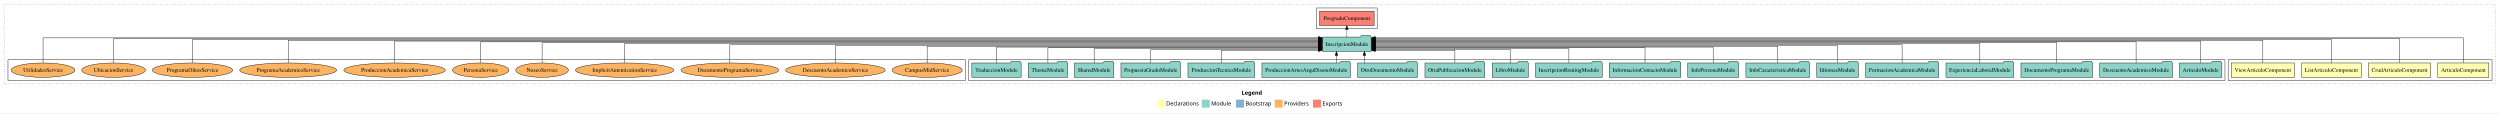
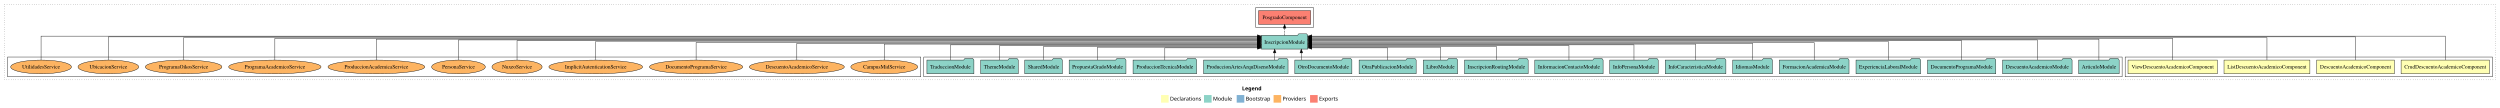
- <svg xmlns="http://www.w3.org/2000/svg" width="6272pt" height="284pt" viewBox="0.00 0.00 6272.00 284.00">
+ <svg xmlns="http://www.w3.org/2000/svg" width="6576pt" height="284pt" viewBox="0.00 0.00 6576.00 284.00">
  <g id="graph0" class="graph" transform="scale(1 1) rotate(0) translate(4 280)">
-     <polygon fill="#ffffff" stroke="transparent" points="-4,4 -4,-280 6268,-280 6268,4 -4,4" />
-     <text text-anchor="start" x="3111.009" y="-42.4" font-family="sans-serif" font-weight="bold" font-size="14.00" fill="#000000">Legend</text>
-     <polygon fill="#ffffb3" stroke="transparent" points="2898,-10 2898,-30 2918,-30 2918,-10 2898,-10" />
-     <text text-anchor="start" x="2921.629" y="-15.4" font-family="sans-serif" font-size="14.00" fill="#000000">  Declarations</text>
-     <polygon fill="#8dd3c7" stroke="transparent" points="3011,-10 3011,-30 3031,-30 3031,-10 3011,-10" />
-     <text text-anchor="start" x="3034.725" y="-15.4" font-family="sans-serif" font-size="14.00" fill="#000000">  Module</text>
-     <polygon fill="#80b1d3" stroke="transparent" points="3097,-10 3097,-30 3117,-30 3117,-10 3097,-10" />
-     <text text-anchor="start" x="3120.781" y="-15.4" font-family="sans-serif" font-size="14.00" fill="#000000">  Bootstrap</text>
-     <polygon fill="#fdb462" stroke="transparent" points="3194,-10 3194,-30 3214,-30 3214,-10 3194,-10" />
-     <text text-anchor="start" x="3217.673" y="-15.4" font-family="sans-serif" font-size="14.00" fill="#000000">  Providers</text>
-     <polygon fill="#fb8072" stroke="transparent" points="3290,-10 3290,-30 3310,-30 3310,-10 3290,-10" />
-     <text text-anchor="start" x="3313.726" y="-15.4" font-family="sans-serif" font-size="14.00" fill="#000000">  Exports</text>
+     <polygon fill="#ffffff" stroke="transparent" points="-4,4 -4,-280 6572,-280 6572,4 -4,4" />
+     <text text-anchor="start" x="3263.009" y="-42.4" font-family="sans-serif" font-weight="bold" font-size="14.00" fill="#000000">Legend</text>
+     <polygon fill="#ffffb3" stroke="transparent" points="3050,-10 3050,-30 3070,-30 3070,-10 3050,-10" />
+     <text text-anchor="start" x="3073.629" y="-15.4" font-family="sans-serif" font-size="14.00" fill="#000000">  Declarations</text>
+     <polygon fill="#8dd3c7" stroke="transparent" points="3163,-10 3163,-30 3183,-30 3183,-10 3163,-10" />
+     <text text-anchor="start" x="3186.725" y="-15.4" font-family="sans-serif" font-size="14.00" fill="#000000">  Module</text>
+     <polygon fill="#80b1d3" stroke="transparent" points="3249,-10 3249,-30 3269,-30 3269,-10 3249,-10" />
+     <text text-anchor="start" x="3272.781" y="-15.4" font-family="sans-serif" font-size="14.00" fill="#000000">  Bootstrap</text>
+     <polygon fill="#fdb462" stroke="transparent" points="3346,-10 3346,-30 3366,-30 3366,-10 3346,-10" />
+     <text text-anchor="start" x="3369.673" y="-15.4" font-family="sans-serif" font-size="14.00" fill="#000000">  Providers</text>
+     <polygon fill="#fb8072" stroke="transparent" points="3442,-10 3442,-30 3462,-30 3462,-10 3442,-10" />
+     <text text-anchor="start" x="3465.726" y="-15.4" font-family="sans-serif" font-size="14.00" fill="#000000">  Exports</text>
    <g id="clust1" class="cluster">
-       <polygon fill="none" stroke="#000000" stroke-dasharray="1,5" points="8,-70 8,-268 6256,-268 6256,-70 8,-70" />
+       <polygon fill="none" stroke="#000000" stroke-dasharray="1,5" points="8,-70 8,-268 6560,-268 6560,-70 8,-70" />
    </g>
    <g id="clust2" class="cluster">
-       <polygon fill="none" stroke="#000000" points="5586,-78 5586,-130 6248,-130 6248,-78 5586,-78" />
+       <polygon fill="none" stroke="#000000" points="5586,-78 5586,-130 6552,-130 6552,-78 5586,-78" />
    </g>
    <g id="clust7" class="cluster">
      <polygon fill="none" stroke="#000000" points="2426,-78 2426,-130 5578,-130 5578,-78 2426,-78" />
    </g>
    <g id="clust8" class="cluster">
      <polygon fill="none" stroke="#000000" points="3299,-208 3299,-260 3451,-260 3451,-208 3299,-208" />
    </g>
    <g id="clust10" class="cluster">
      <polygon fill="none" stroke="#000000" points="16,-78 16,-130 2418,-130 2418,-78 16,-78" />
    </g>
    <g id="node1" class="node">
-       <polygon fill="#ffffb3" stroke="#000000" points="6239.986,-122 6112.014,-122 6112.014,-86 6239.986,-86 6239.986,-122" />
-       <text text-anchor="middle" x="6176" y="-99.8" font-family="Times,serif" font-size="14.00" fill="#000000">ArticuloComponent</text>
+       <polygon fill="#ffffb3" stroke="#000000" points="6544.162,-122 6311.838,-122 6311.838,-86 6544.162,-86 6544.162,-122" />
+       <text text-anchor="middle" x="6428" y="-99.8" font-family="Times,serif" font-size="14.00" fill="#000000">CrudDescuentoAcademicoComponent</text>
    </g>
    <g id="node5" class="node">
      <polygon fill="#8dd3c7" stroke="#000000" points="3436.027,-187 3433.027,-191 3412.027,-191 3409.027,-187 3313.973,-187 3313.973,-151 3436.027,-151 3436.027,-187" />
      <text text-anchor="middle" x="3375" y="-164.8" font-family="Times,serif" font-size="14.00" fill="#000000">InscripcionModule</text>
    </g>
    <g id="edge1" class="edge">
-       <path fill="none" stroke="#000000" d="M6176,-122.38C6176,-146.279 6176,-185 6176,-185 6176,-185 3446.108,-185 3446.108,-185" />
-       <polygon fill="#000000" stroke="#000000" points="3446.108,-181.5 3436.108,-185 3446.108,-188.5 3446.108,-181.5" />
+       <path fill="none" stroke="#000000" d="M6428,-122.38C6428,-146.279 6428,-185 6428,-185 6428,-185 3446.329,-185 3446.329,-185" />
+       <polygon fill="#000000" stroke="#000000" points="3446.329,-181.5 3436.329,-185 3446.329,-188.5 3446.329,-181.5" />
    </g>
    <g id="node2" class="node">
-       <polygon fill="#ffffb3" stroke="#000000" points="6093.983,-122 5938.017,-122 5938.017,-86 6093.983,-86 6093.983,-122" />
-       <text text-anchor="middle" x="6016" y="-99.8" font-family="Times,serif" font-size="14.00" fill="#000000">CrudArticuloComponent</text>
+       <polygon fill="#ffffb3" stroke="#000000" points="6294.164,-122 6089.836,-122 6089.836,-86 6294.164,-86 6294.164,-122" />
+       <text text-anchor="middle" x="6192" y="-99.8" font-family="Times,serif" font-size="14.00" fill="#000000">DescuentoAcademicoComponent</text>
    </g>
    <g id="edge2" class="edge">
-       <path fill="none" stroke="#000000" d="M6016,-122.323C6016,-145.66 6016,-183 6016,-183 6016,-183 3446.076,-183 3446.076,-183" />
-       <polygon fill="#000000" stroke="#000000" points="3446.076,-179.5 3436.076,-183 3446.076,-186.5 3446.076,-179.5" />
+       <path fill="none" stroke="#000000" d="M6192,-122.323C6192,-145.66 6192,-183 6192,-183 6192,-183 3446.126,-183 3446.126,-183" />
+       <polygon fill="#000000" stroke="#000000" points="3446.126,-179.5 3436.126,-183 3446.126,-186.5 3446.126,-179.5" />
    </g>
    <g id="node3" class="node">
-       <polygon fill="#ffffb3" stroke="#000000" points="5919.765,-122 5770.235,-122 5770.235,-86 5919.765,-86 5919.765,-122" />
-       <text text-anchor="middle" x="5845" y="-99.8" font-family="Times,serif" font-size="14.00" fill="#000000">ListArticuloComponent</text>
+       <polygon fill="#ffffb3" stroke="#000000" points="6071.943,-122 5846.057,-122 5846.057,-86 6071.943,-86 6071.943,-122" />
+       <text text-anchor="middle" x="5959" y="-99.8" font-family="Times,serif" font-size="14.00" fill="#000000">ListDescuentoAcademicoComponent</text>
    </g>
    <g id="edge3" class="edge">
-       <path fill="none" stroke="#000000" d="M5845,-122.248C5845,-145.018 5845,-181 5845,-181 5845,-181 3446.057,-181 3446.057,-181" />
-       <polygon fill="#000000" stroke="#000000" points="3446.057,-177.5 3436.057,-181 3446.057,-184.5 3446.057,-177.5" />
+       <path fill="none" stroke="#000000" d="M5959,-122.248C5959,-145.018 5959,-181 5959,-181 5959,-181 3446.326,-181 3446.326,-181" />
+       <polygon fill="#000000" stroke="#000000" points="3446.326,-177.5 3436.326,-181 3446.326,-184.5 3446.326,-177.5" />
    </g>
    <g id="node4" class="node">
-       <polygon fill="#ffffb3" stroke="#000000" points="5752.305,-122 5593.695,-122 5593.695,-86 5752.305,-86 5752.305,-122" />
-       <text text-anchor="middle" x="5673" y="-99.8" font-family="Times,serif" font-size="14.00" fill="#000000">ViewArticuloComponent</text>
+       <polygon fill="#ffffb3" stroke="#000000" points="5828.483,-122 5593.517,-122 5593.517,-86 5828.483,-86 5828.483,-122" />
+       <text text-anchor="middle" x="5711" y="-99.8" font-family="Times,serif" font-size="14.00" fill="#000000">ViewDescuentoAcademicoComponent</text>
    </g>
    <g id="edge4" class="edge">
-       <path fill="none" stroke="#000000" d="M5673,-122.155C5673,-144.352 5673,-179 5673,-179 5673,-179 3446.17,-179 3446.17,-179" />
-       <polygon fill="#000000" stroke="#000000" points="3446.17,-175.5 3436.17,-179 3446.17,-182.5 3446.17,-175.5" />
+       <path fill="none" stroke="#000000" d="M5711,-122.155C5711,-144.352 5711,-179 5711,-179 5711,-179 3446.282,-179 3446.282,-179" />
+       <polygon fill="#000000" stroke="#000000" points="3446.282,-175.5 3436.282,-179 3446.282,-182.5 3446.282,-175.5" />
    </g>
    <g id="node25" class="node">
      <polygon fill="#fb8072" stroke="#000000" points="3443.435,-252 3306.565,-252 3306.565,-216 3443.435,-216 3443.435,-252" />
      <text text-anchor="middle" x="3375" y="-229.8" font-family="Times,serif" font-size="14.00" fill="#000000">PosgradoComponent </text>
    </g>
    <g id="edge24" class="edge">
      <path fill="none" stroke="#000000" stroke-dasharray="5,2" d="M3375,-187.106C3375,-187.106 3375,-205.991 3375,-205.991" />
      <polygon fill="#000000" stroke="#000000" points="3371.5,-205.991 3375,-215.991 3378.5,-205.991 3371.5,-205.991" />
    </g>
    <g id="node6" class="node">
      <polygon fill="#8dd3c7" stroke="#000000" points="5570.204,-122 5567.204,-126 5546.204,-126 5543.204,-122 5463.796,-122 5463.796,-86 5570.204,-86 5570.204,-122" />
      <text text-anchor="middle" x="5517" y="-99.8" font-family="Times,serif" font-size="14.00" fill="#000000">ArticuloModule</text>
    </g>
    <g id="edge5" class="edge">
      <path fill="none" stroke="#000000" d="M5517,-122.045C5517,-143.662 5517,-177 5517,-177 5517,-177 3446.224,-177 3446.224,-177" />
      <polygon fill="#000000" stroke="#000000" points="3446.224,-173.5 3436.224,-177 3446.224,-180.5 3446.224,-173.5" />
    </g>
    <g id="node7" class="node">
      <polygon fill="#8dd3c7" stroke="#000000" points="5446.382,-122 5443.382,-126 5422.382,-126 5419.382,-122 5263.618,-122 5263.618,-86 5446.382,-86 5446.382,-122" />
      <text text-anchor="middle" x="5355" y="-99.8" font-family="Times,serif" font-size="14.00" fill="#000000">DescuentoAcademicoModule</text>
    </g>
    <g id="edge6" class="edge">
      <path fill="none" stroke="#000000" d="M5355,-122.284C5355,-143.321 5355,-175 5355,-175 5355,-175 3446.155,-175 3446.155,-175" />
      <polygon fill="#000000" stroke="#000000" points="3446.155,-171.5 3436.155,-175 3446.155,-178.5 3446.155,-171.5" />
    </g>
    <g id="node8" class="node">
      <polygon fill="#8dd3c7" stroke="#000000" points="5245.791,-122 5242.791,-126 5221.791,-126 5218.791,-122 5066.209,-122 5066.209,-86 5245.791,-86 5245.791,-122" />
      <text text-anchor="middle" x="5156" y="-99.8" font-family="Times,serif" font-size="14.00" fill="#000000">DocumentoProgramaModule</text>
    </g>
    <g id="edge7" class="edge">
      <path fill="none" stroke="#000000" d="M5156,-122.129C5156,-142.572 5156,-173 5156,-173 5156,-173 3446.048,-173 3446.048,-173" />
      <polygon fill="#000000" stroke="#000000" points="3446.048,-169.5 3436.048,-173 3446.048,-176.5 3446.048,-169.5" />
    </g>
    <g id="node9" class="node">
      <polygon fill="#8dd3c7" stroke="#000000" points="5047.936,-122 5044.936,-126 5023.936,-126 5020.936,-122 4878.064,-122 4878.064,-86 5047.936,-86 5047.936,-122" />
      <text text-anchor="middle" x="4963" y="-99.8" font-family="Times,serif" font-size="14.00" fill="#000000">ExperienciaLaboralModule</text>
    </g>
    <g id="edge8" class="edge">
      <path fill="none" stroke="#000000" d="M4963,-122.308C4963,-142.145 4963,-171 4963,-171 4963,-171 3446.278,-171 3446.278,-171" />
      <polygon fill="#000000" stroke="#000000" points="3446.278,-167.5 3436.278,-171 3446.278,-174.5 3446.278,-167.5" />
    </g>
    <g id="node10" class="node">
      <polygon fill="#8dd3c7" stroke="#000000" points="4859.664,-122 4856.664,-126 4835.664,-126 4832.664,-122 4676.336,-122 4676.336,-86 4859.664,-86 4859.664,-122" />
      <text text-anchor="middle" x="4768" y="-99.8" font-family="Times,serif" font-size="14.00" fill="#000000">FormacionAcademicaModule</text>
    </g>
    <g id="edge9" class="edge">
      <path fill="none" stroke="#000000" d="M4768,-122.169C4768,-141.09 4768,-168 4768,-168 4768,-168 3446.201,-168 3446.201,-168" />
      <polygon fill="#000000" stroke="#000000" points="3446.201,-164.5 3436.201,-168 3446.201,-171.5 3446.201,-164.5" />
    </g>
    <g id="node11" class="node">
      <polygon fill="#8dd3c7" stroke="#000000" points="4658.151,-122 4655.151,-126 4634.151,-126 4631.151,-122 4553.849,-122 4553.849,-86 4658.151,-86 4658.151,-122" />
      <text text-anchor="middle" x="4606" y="-99.8" font-family="Times,serif" font-size="14.00" fill="#000000">IdiomasModule</text>
    </g>
    <g id="edge10" class="edge">
      <path fill="none" stroke="#000000" d="M4606,-122.267C4606,-140.555 4606,-166 4606,-166 4606,-166 3446.046,-166 3446.046,-166" />
      <polygon fill="#000000" stroke="#000000" points="3446.046,-162.5 3436.046,-166 3446.045,-169.5 3446.046,-162.5" />
    </g>
    <g id="node12" class="node">
      <polygon fill="#8dd3c7" stroke="#000000" points="4535.824,-122 4532.824,-126 4511.824,-126 4508.824,-122 4376.176,-122 4376.176,-86 4535.824,-86 4535.824,-122" />
      <text text-anchor="middle" x="4456" y="-99.8" font-family="Times,serif" font-size="14.00" fill="#000000">InfoCaracteristicaModule</text>
    </g>
    <g id="edge11" class="edge">
      <path fill="none" stroke="#000000" d="M4456,-122.002C4456,-139.675 4456,-164 4456,-164 4456,-164 3446.216,-164 3446.216,-164" />
      <polygon fill="#000000" stroke="#000000" points="3446.217,-160.5 3436.216,-164 3446.216,-167.5 3446.217,-160.5" />
    </g>
    <g id="node13" class="node">
      <polygon fill="#8dd3c7" stroke="#000000" points="4357.688,-122 4354.688,-126 4333.688,-126 4330.688,-122 4230.312,-122 4230.312,-86 4357.688,-86 4357.688,-122" />
      <text text-anchor="middle" x="4294" y="-99.8" font-family="Times,serif" font-size="14.00" fill="#000000">InfoPersonaModule</text>
    </g>
    <g id="edge12" class="edge">
      <path fill="none" stroke="#000000" d="M4294,-122.034C4294,-139.06 4294,-162 4294,-162 4294,-162 3446.367,-162 3446.367,-162" />
      <polygon fill="#000000" stroke="#000000" points="3446.367,-158.5 3436.367,-162 3446.367,-165.5 3446.367,-158.5" />
    </g>
    <g id="node14" class="node">
      <polygon fill="#8dd3c7" stroke="#000000" points="4212.789,-122 4209.789,-126 4188.789,-126 4185.789,-122 4033.211,-122 4033.211,-86 4212.789,-86 4212.789,-122" />
      <text text-anchor="middle" x="4123" y="-99.8" font-family="Times,serif" font-size="14.00" fill="#000000">InformacionContactoModule</text>
    </g>
    <g id="edge13" class="edge">
      <path fill="none" stroke="#000000" d="M4123,-122.027C4123,-138.398 4123,-160 4123,-160 4123,-160 3446.212,-160 3446.212,-160" />
      <polygon fill="#000000" stroke="#000000" points="3446.212,-156.5 3436.212,-160 3446.212,-163.5 3446.212,-156.5" />
    </g>
    <g id="node15" class="node">
      <polygon fill="#8dd3c7" stroke="#000000" points="4015.644,-122 4012.644,-126 3991.644,-126 3988.644,-122 3848.356,-122 3848.356,-86 4015.644,-86 4015.644,-122" />
      <text text-anchor="middle" x="3932" y="-99.8" font-family="Times,serif" font-size="14.00" fill="#000000">InscripcionRoutingModule</text>
    </g>
    <g id="edge14" class="edge">
      <path fill="none" stroke="#000000" d="M3932,-122.282C3932,-137.948 3932,-158 3932,-158 3932,-158 3446.202,-158 3446.202,-158" />
      <polygon fill="#000000" stroke="#000000" points="3446.202,-154.5 3436.202,-158 3446.202,-161.5 3446.202,-154.5" />
    </g>
    <g id="node16" class="node">
      <polygon fill="#8dd3c7" stroke="#000000" points="3830.154,-122 3827.154,-126 3806.154,-126 3803.154,-122 3739.846,-122 3739.846,-86 3830.154,-86 3830.154,-122" />
      <text text-anchor="middle" x="3785" y="-99.8" font-family="Times,serif" font-size="14.00" fill="#000000">LibroModule</text>
    </g>
    <g id="edge15" class="edge">
      <path fill="none" stroke="#000000" d="M3785,-122.187C3785,-137.182 3785,-156 3785,-156 3785,-156 3446.381,-156 3446.381,-156" />
      <polygon fill="#000000" stroke="#000000" points="3446.381,-152.5 3436.381,-156 3446.381,-159.5 3446.381,-152.5" />
    </g>
    <g id="node17" class="node">
      <polygon fill="#8dd3c7" stroke="#000000" points="3721.021,-122 3718.021,-126 3697.021,-126 3694.021,-122 3570.979,-122 3570.979,-86 3721.021,-86 3721.021,-122" />
      <text text-anchor="middle" x="3646" y="-99.8" font-family="Times,serif" font-size="14.00" fill="#000000">OtraPublicacionModule</text>
    </g>
    <g id="edge16" class="edge">
      <path fill="none" stroke="#000000" d="M3646,-122.051C3646,-136.373 3646,-154 3646,-154 3646,-154 3446.156,-154 3446.156,-154" />
      <polygon fill="#000000" stroke="#000000" points="3446.156,-150.5 3436.156,-154 3446.156,-157.5 3446.156,-150.5" />
    </g>
    <g id="node18" class="node">
      <polygon fill="#8dd3c7" stroke="#000000" points="3552.025,-122 3549.025,-126 3528.025,-126 3525.025,-122 3401.975,-122 3401.975,-86 3552.025,-86 3552.025,-122" />
      <text text-anchor="middle" x="3477" y="-99.8" font-family="Times,serif" font-size="14.00" fill="#000000">OtroDocumentoModule</text>
    </g>
    <g id="edge17" class="edge">
      <path fill="none" stroke="#000000" d="M3419,-122.106C3419,-122.106 3419,-140.991 3419,-140.991" />
      <polygon fill="#000000" stroke="#000000" points="3415.5,-140.991 3419,-150.991 3422.5,-140.991 3415.5,-140.991" />
    </g>
    <g id="node19" class="node">
      <polygon fill="#8dd3c7" stroke="#000000" points="3384.053,-122 3381.053,-126 3360.053,-126 3357.053,-122 3161.947,-122 3161.947,-86 3384.053,-86 3384.053,-122" />
      <text text-anchor="middle" x="3273" y="-99.8" font-family="Times,serif" font-size="14.00" fill="#000000">ProduccionArtesArquDisenoModule</text>
    </g>
    <g id="edge18" class="edge">
      <path fill="none" stroke="#000000" d="M3348.882,-122.106C3348.882,-122.106 3348.882,-140.991 3348.882,-140.991" />
      <polygon fill="#000000" stroke="#000000" points="3345.382,-140.991 3348.882,-150.991 3352.382,-140.991 3345.382,-140.991" />
    </g>
    <g id="node20" class="node">
      <polygon fill="#8dd3c7" stroke="#000000" points="3143.615,-122 3140.615,-126 3119.615,-126 3116.615,-122 2976.385,-122 2976.385,-86 3143.615,-86 3143.615,-122" />
      <text text-anchor="middle" x="3060" y="-99.8" font-family="Times,serif" font-size="14.00" fill="#000000">ProduccionTecnicaModule</text>
    </g>
    <g id="edge19" class="edge">
      <path fill="none" stroke="#000000" d="M3060,-122.051C3060,-136.373 3060,-154 3060,-154 3060,-154 3303.891,-154 3303.891,-154" />
      <polygon fill="#000000" stroke="#000000" points="3303.891,-157.5 3313.891,-154 3303.891,-150.5 3303.891,-157.5" />
    </g>
    <g id="node21" class="node">
      <polygon fill="#8dd3c7" stroke="#000000" points="2957.739,-122 2954.739,-126 2933.739,-126 2930.739,-122 2808.261,-122 2808.261,-86 2957.739,-86 2957.739,-122" />
      <text text-anchor="middle" x="2883" y="-99.8" font-family="Times,serif" font-size="14.00" fill="#000000">PropuestaGradoModule</text>
    </g>
    <g id="edge20" class="edge">
      <path fill="none" stroke="#000000" d="M2883,-122.187C2883,-137.182 2883,-156 2883,-156 2883,-156 3303.683,-156 3303.683,-156" />
      <polygon fill="#000000" stroke="#000000" points="3303.683,-159.5 3313.683,-156 3303.683,-152.5 3303.683,-159.5" />
    </g>
    <g id="node22" class="node">
      <polygon fill="#8dd3c7" stroke="#000000" points="2790.423,-122 2787.423,-126 2766.423,-126 2763.423,-122 2691.577,-122 2691.577,-86 2790.423,-86 2790.423,-122" />
      <text text-anchor="middle" x="2741" y="-99.8" font-family="Times,serif" font-size="14.00" fill="#000000">SharedModule</text>
    </g>
    <g id="edge21" class="edge">
      <path fill="none" stroke="#000000" d="M2741,-122.282C2741,-137.948 2741,-158 2741,-158 2741,-158 3303.922,-158 3303.922,-158" />
      <polygon fill="#000000" stroke="#000000" points="3303.922,-161.5 3313.922,-158 3303.922,-154.5 3303.922,-161.5" />
    </g>
    <g id="node23" class="node">
      <polygon fill="#8dd3c7" stroke="#000000" points="2674.423,-122 2671.423,-126 2650.423,-126 2647.423,-122 2575.577,-122 2575.577,-86 2674.423,-86 2674.423,-122" />
      <text text-anchor="middle" x="2625" y="-99.8" font-family="Times,serif" font-size="14.00" fill="#000000">ThemeModule</text>
    </g>
    <g id="edge22" class="edge">
      <path fill="none" stroke="#000000" d="M2625,-122.027C2625,-138.398 2625,-160 2625,-160 2625,-160 3303.942,-160 3303.942,-160" />
      <polygon fill="#000000" stroke="#000000" points="3303.942,-163.5 3313.942,-160 3303.942,-156.5 3303.942,-163.5" />
    </g>
    <g id="node24" class="node">
      <polygon fill="#8dd3c7" stroke="#000000" points="2557.798,-122 2554.798,-126 2533.798,-126 2530.798,-122 2434.202,-122 2434.202,-86 2557.798,-86 2557.798,-122" />
      <text text-anchor="middle" x="2496" y="-99.8" font-family="Times,serif" font-size="14.00" fill="#000000">TraduccionModule</text>
    </g>
    <g id="edge23" class="edge">
      <path fill="none" stroke="#000000" d="M2496,-122.034C2496,-139.06 2496,-162 2496,-162 2496,-162 3303.888,-162 3303.888,-162" />
      <polygon fill="#000000" stroke="#000000" points="3303.888,-165.5 3313.888,-162 3303.888,-158.5 3303.888,-165.5" />
    </g>
    <g id="node26" class="node">
      <ellipse fill="#fdb462" stroke="#000000" cx="2322" cy="-104" rx="87.98" ry="18" />
      <text text-anchor="middle" x="2322" y="-99.8" font-family="Times,serif" font-size="14.00" fill="#000000">CampusMidService</text>
    </g>
    <g id="edge25" class="edge">
      <path fill="none" stroke="#000000" d="M2322,-122.002C2322,-139.675 2322,-164 2322,-164 2322,-164 3303.835,-164 3303.835,-164" />
      <polygon fill="#000000" stroke="#000000" points="3303.835,-167.5 3313.835,-164 3303.835,-160.5 3303.835,-167.5" />
    </g>
    <g id="node27" class="node">
      <ellipse fill="#fdb462" stroke="#000000" cx="2092" cy="-104" rx="124.938" ry="18" />
      <text text-anchor="middle" x="2092" y="-99.8" font-family="Times,serif" font-size="14.00" fill="#000000">DescuentoAcademicoService</text>
    </g>
    <g id="edge26" class="edge">
      <path fill="none" stroke="#000000" d="M2092,-122.267C2092,-140.555 2092,-166 2092,-166 2092,-166 3303.55,-166 3303.55,-166" />
      <polygon fill="#000000" stroke="#000000" points="3303.55,-169.5 3313.55,-166 3303.55,-162.5 3303.55,-169.5" />
    </g>
    <g id="node28" class="node">
      <ellipse fill="#fdb462" stroke="#000000" cx="1827" cy="-104" rx="122.674" ry="18" />
      <text text-anchor="middle" x="1827" y="-99.8" font-family="Times,serif" font-size="14.00" fill="#000000">DocumentoProgramaService</text>
    </g>
    <g id="edge27" class="edge">
      <path fill="none" stroke="#000000" d="M1827,-122.169C1827,-141.09 1827,-168 1827,-168 1827,-168 3303.84,-168 3303.84,-168" />
      <polygon fill="#000000" stroke="#000000" points="3303.84,-171.5 3313.84,-168 3303.84,-164.5 3303.84,-171.5" />
    </g>
    <g id="node29" class="node">
      <ellipse fill="#fdb462" stroke="#000000" cx="1563" cy="-104" rx="123.265" ry="18" />
      <text text-anchor="middle" x="1563" y="-99.8" font-family="Times,serif" font-size="14.00" fill="#000000">ImplicitAutenticationService</text>
    </g>
    <g id="edge28" class="edge">
      <path fill="none" stroke="#000000" d="M1563,-122.308C1563,-142.145 1563,-171 1563,-171 1563,-171 3303.934,-171 3303.934,-171" />
      <polygon fill="#000000" stroke="#000000" points="3303.934,-174.5 3313.934,-171 3303.934,-167.5 3303.934,-174.5" />
    </g>
    <g id="node30" class="node">
      <ellipse fill="#fdb462" stroke="#000000" cx="1356" cy="-104" rx="65.972" ry="18" />
      <text text-anchor="middle" x="1356" y="-99.8" font-family="Times,serif" font-size="14.00" fill="#000000">NuxeoService</text>
    </g>
    <g id="edge29" class="edge">
      <path fill="none" stroke="#000000" d="M1356,-122.129C1356,-142.572 1356,-173 1356,-173 1356,-173 3303.749,-173 3303.749,-173" />
      <polygon fill="#000000" stroke="#000000" points="3303.749,-176.5 3313.749,-173 3303.749,-169.5 3303.749,-176.5" />
    </g>
    <g id="node31" class="node">
      <ellipse fill="#fdb462" stroke="#000000" cx="1202" cy="-104" rx="70.622" ry="18" />
      <text text-anchor="middle" x="1202" y="-99.8" font-family="Times,serif" font-size="14.00" fill="#000000">PersonaService</text>
    </g>
    <g id="edge30" class="edge">
      <path fill="none" stroke="#000000" d="M1202,-122.284C1202,-143.321 1202,-175 1202,-175 1202,-175 3303.754,-175 3303.754,-175" />
      <polygon fill="#000000" stroke="#000000" points="3303.754,-178.5 3313.754,-175 3303.754,-171.5 3303.754,-178.5" />
    </g>
    <g id="node32" class="node">
      <ellipse fill="#fdb462" stroke="#000000" cx="986" cy="-104" rx="127.307" ry="18" />
      <text text-anchor="middle" x="986" y="-99.8" font-family="Times,serif" font-size="14.00" fill="#000000">ProduccionAcademicaService</text>
    </g>
    <g id="edge31" class="edge">
      <path fill="none" stroke="#000000" d="M986,-122.045C986,-143.662 986,-177 986,-177 986,-177 3303.847,-177 3303.847,-177" />
      <polygon fill="#000000" stroke="#000000" points="3303.847,-180.5 3313.847,-177 3303.847,-173.5 3303.847,-180.5" />
    </g>
    <g id="node33" class="node">
      <ellipse fill="#fdb462" stroke="#000000" cx="719" cy="-104" rx="121.507" ry="18" />
      <text text-anchor="middle" x="719" y="-99.8" font-family="Times,serif" font-size="14.00" fill="#000000">ProgramaAcademicoService</text>
    </g>
    <g id="edge32" class="edge">
      <path fill="none" stroke="#000000" d="M719,-122.155C719,-144.352 719,-179 719,-179 719,-179 3303.898,-179 3303.898,-179" />
      <polygon fill="#000000" stroke="#000000" points="3303.898,-182.5 3313.898,-179 3303.898,-175.5 3303.898,-182.5" />
    </g>
    <g id="node34" class="node">
      <ellipse fill="#fdb462" stroke="#000000" cx="479" cy="-104" rx="100.7" ry="18" />
      <text text-anchor="middle" x="479" y="-99.8" font-family="Times,serif" font-size="14.00" fill="#000000">ProgramaOikosService</text>
    </g>
    <g id="edge33" class="edge">
      <path fill="none" stroke="#000000" d="M479,-122.248C479,-145.018 479,-181 479,-181 479,-181 3303.845,-181 3303.845,-181" />
      <polygon fill="#000000" stroke="#000000" points="3303.845,-184.5 3313.845,-181 3303.845,-177.5 3303.845,-184.5" />
    </g>
    <g id="node35" class="node">
      <ellipse fill="#fdb462" stroke="#000000" cx="281" cy="-104" rx="79.853" ry="18" />
      <text text-anchor="middle" x="281" y="-99.8" font-family="Times,serif" font-size="14.00" fill="#000000">UbicacionService</text>
    </g>
    <g id="edge34" class="edge">
      <path fill="none" stroke="#000000" d="M281,-122.323C281,-145.66 281,-183 281,-183 281,-183 3303.892,-183 3303.892,-183" />
      <polygon fill="#000000" stroke="#000000" points="3303.892,-186.5 3313.892,-183 3303.892,-179.5 3303.892,-186.5" />
    </g>
    <g id="node36" class="node">
      <ellipse fill="#fdb462" stroke="#000000" cx="104" cy="-104" rx="79.868" ry="18" />
      <text text-anchor="middle" x="104" y="-99.8" font-family="Times,serif" font-size="14.00" fill="#000000">UtilidadesService</text>
    </g>
    <g id="edge35" class="edge">
      <path fill="none" stroke="#000000" d="M104,-122.38C104,-146.279 104,-185 104,-185 104,-185 3303.656,-185 3303.656,-185" />
      <polygon fill="#000000" stroke="#000000" points="3303.656,-188.5 3313.656,-185 3303.656,-181.5 3303.656,-188.5" />
    </g>
  </g>
</svg>
